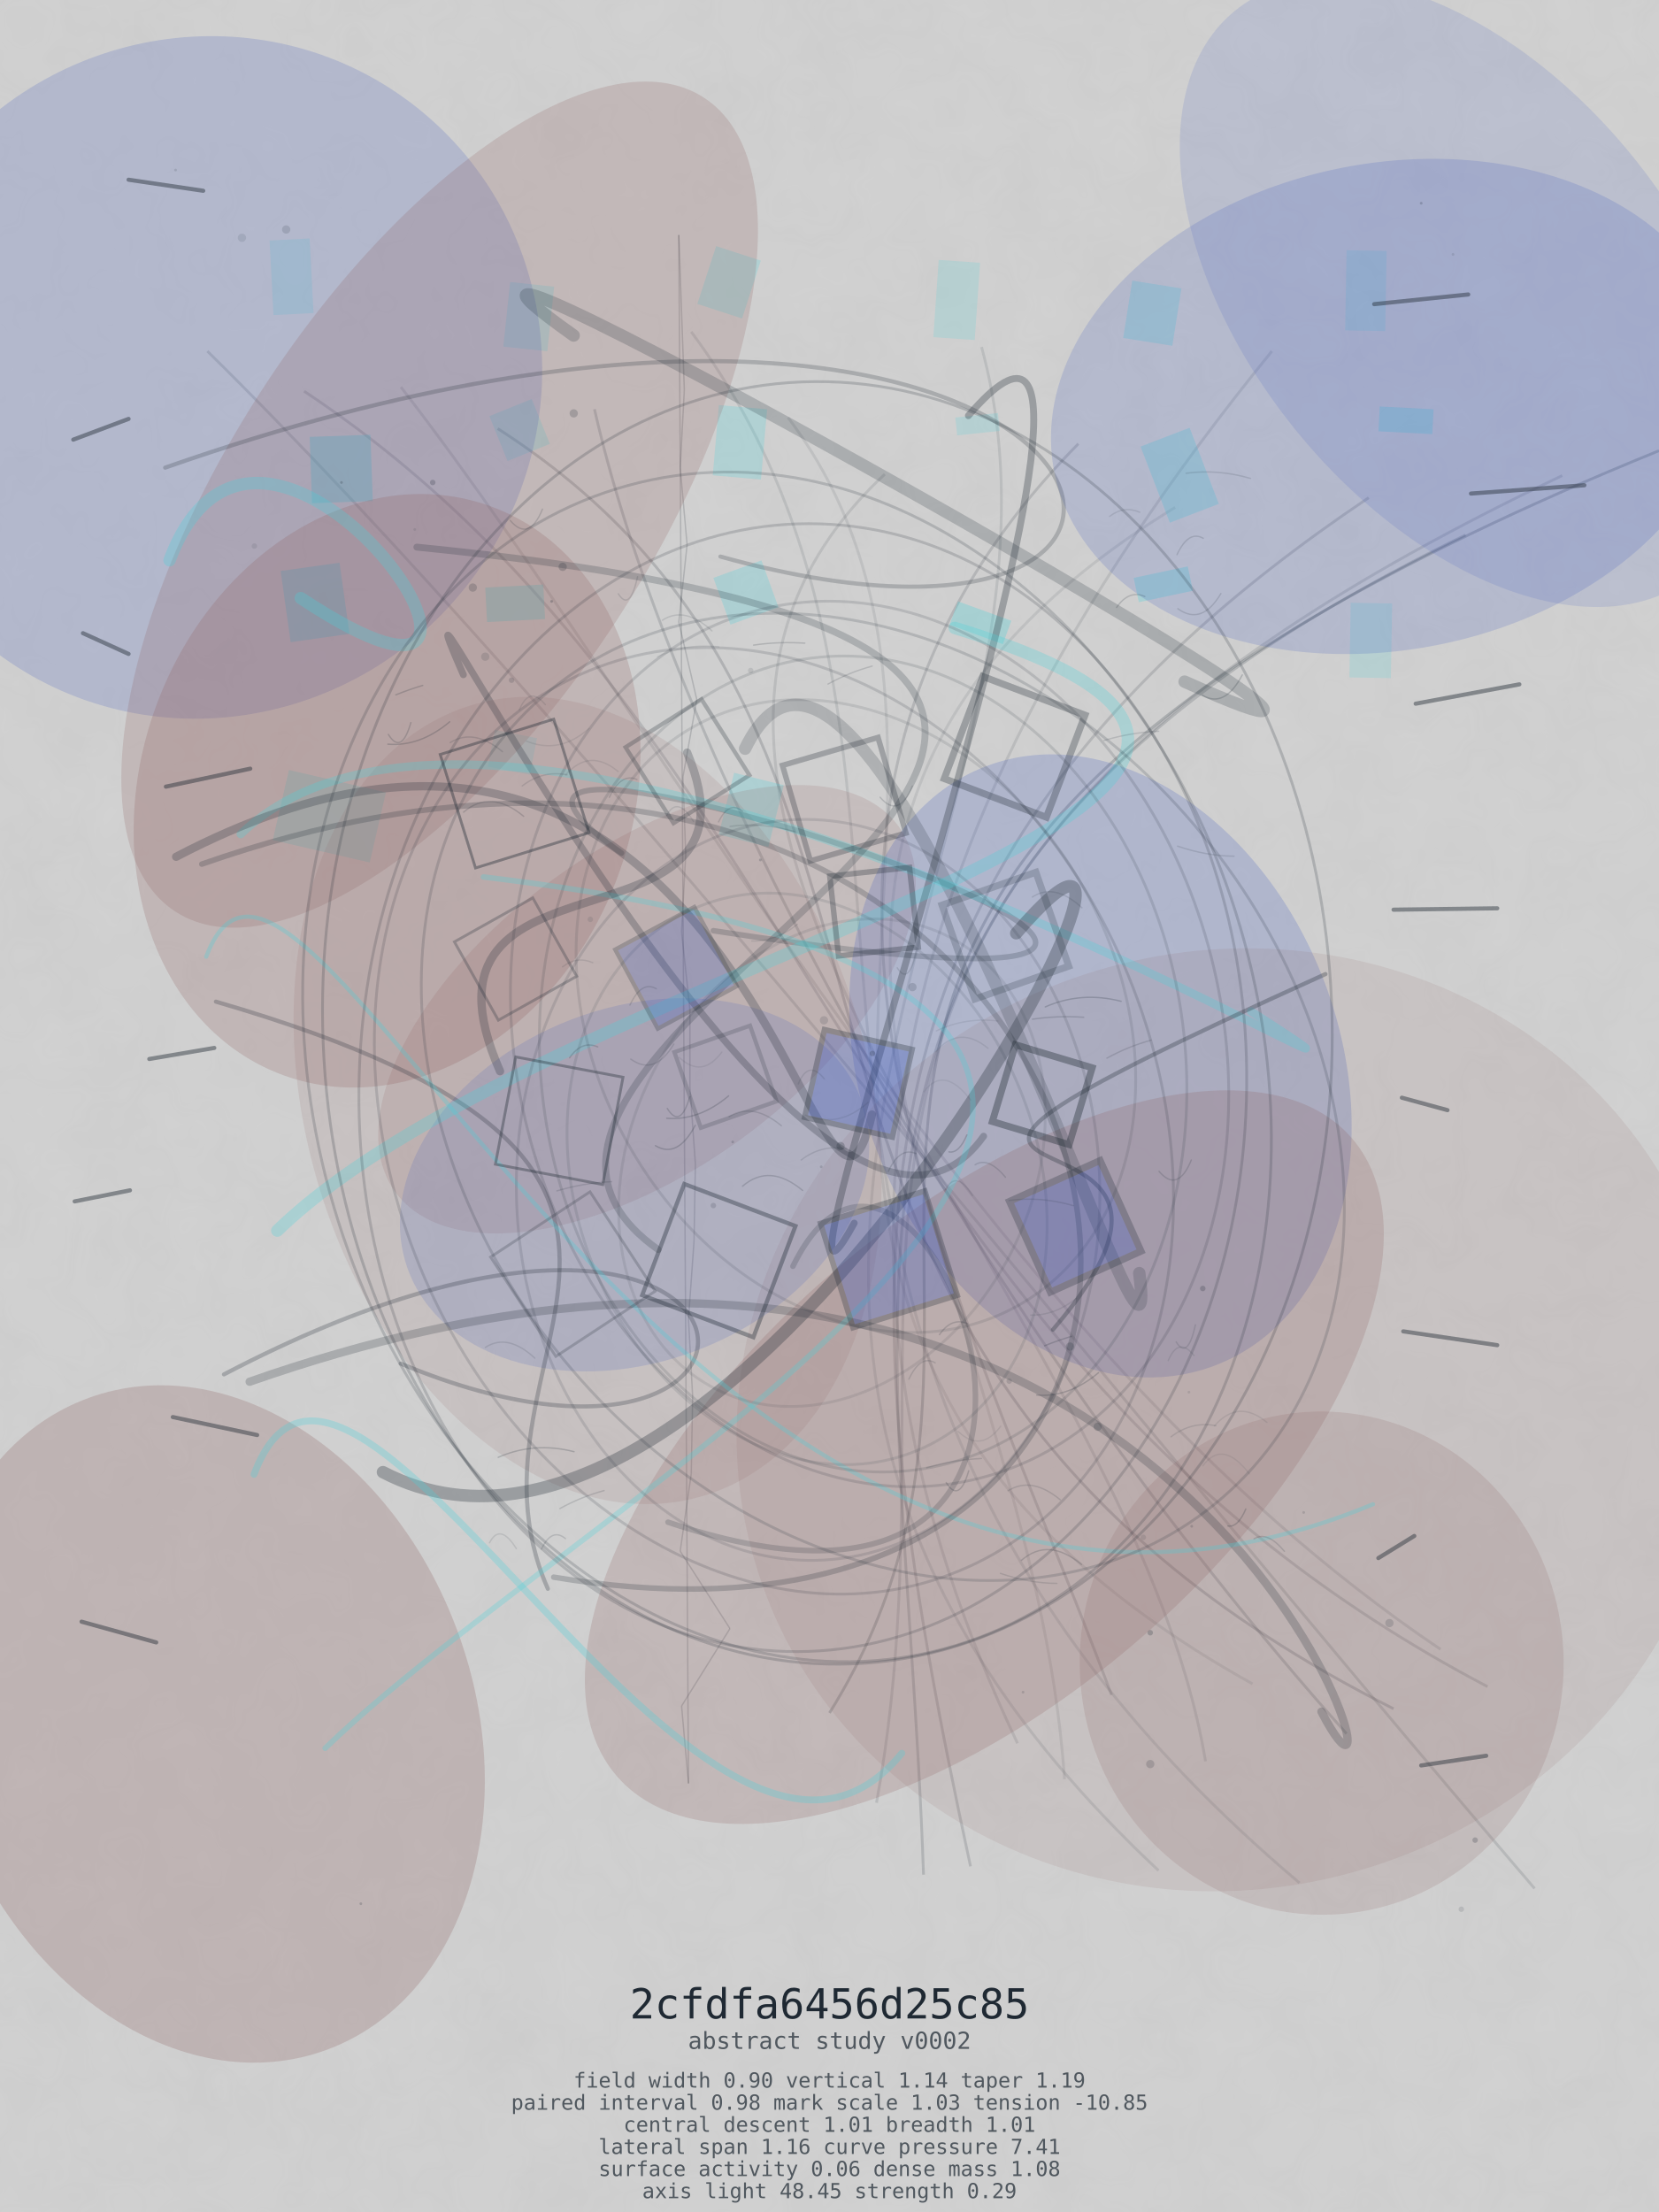
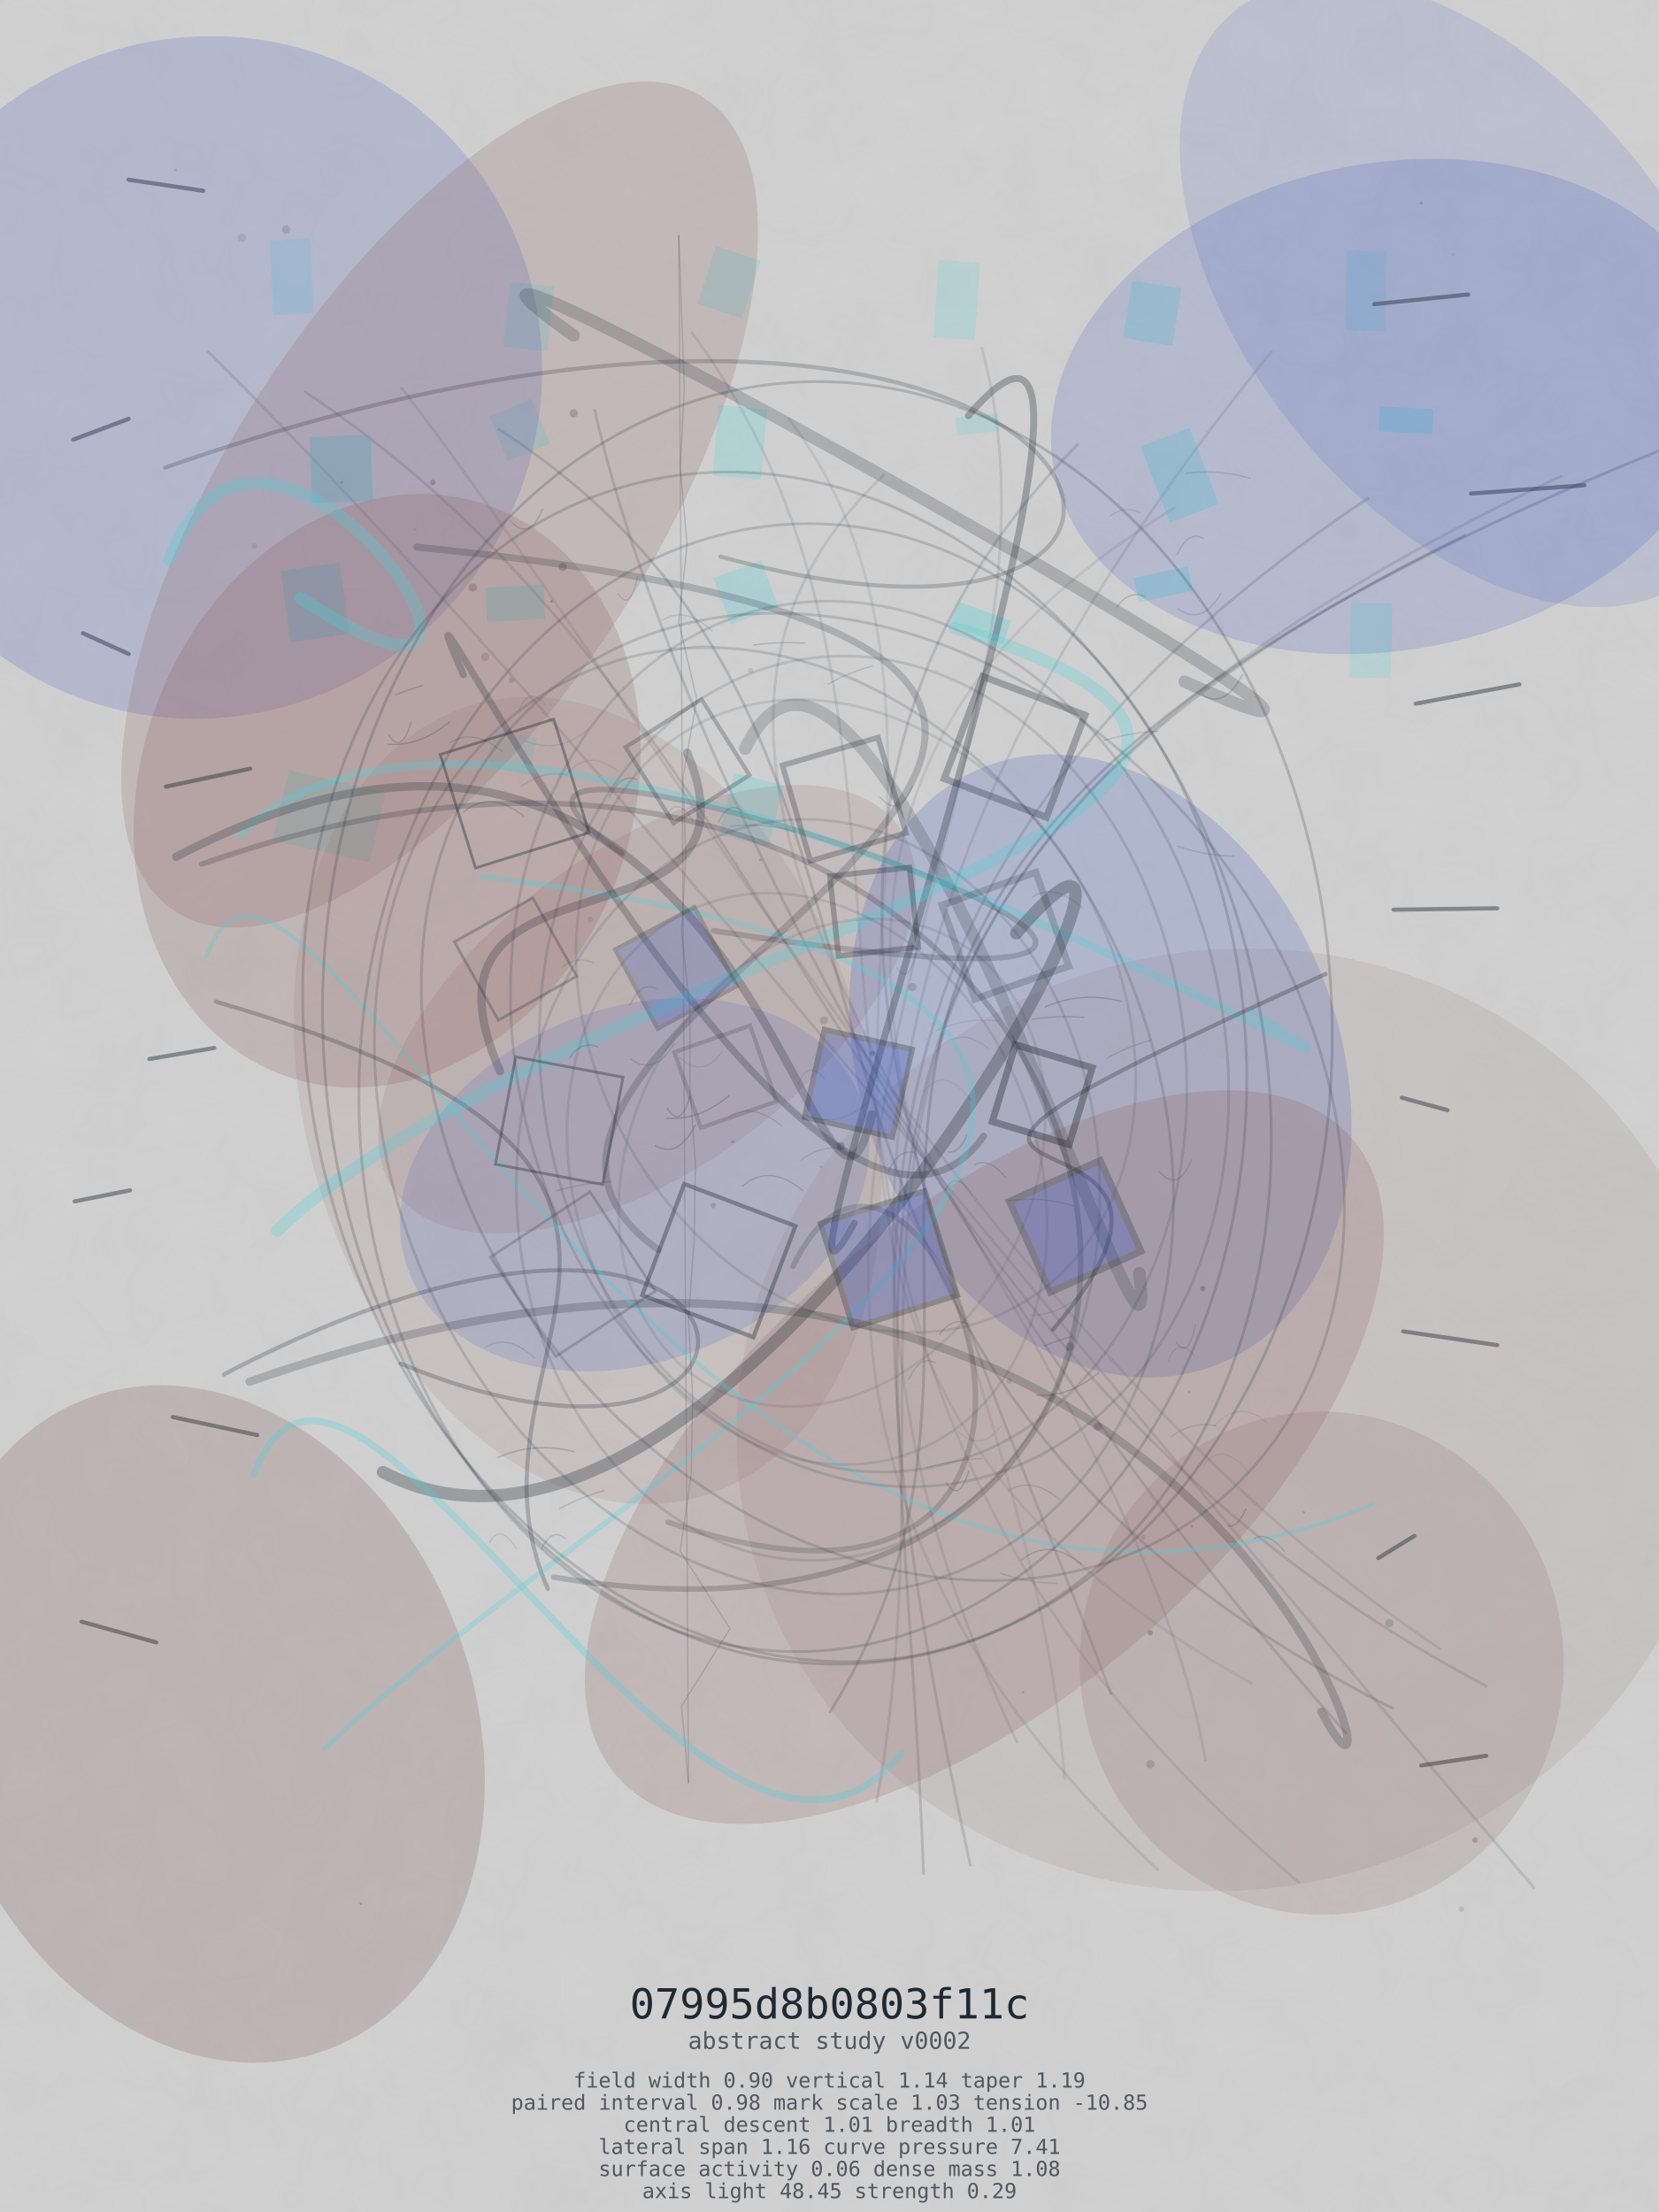
- <svg xmlns="http://www.w3.org/2000/svg" viewBox="0 0 1200 1600" role="img" aria-labelledby="title desc" data-refinement-depth="8" data-art-mode="structural-abstract" data-memory-signature="010406020801100507030a0b0f0e090d0c022c0309" data-permutation="4-6-2-8-1-16-5-7-3-10-11-15-14-9-13-12">
+ <svg xmlns="http://www.w3.org/2000/svg" viewBox="0 0 1200 1600" role="img" aria-labelledby="title desc" data-refinement-depth="8" data-art-mode="structural-abstract" data-convergence-hash="2cfdfa6456d25c85296f9de096b186740898601190536d14ea4283c7bbc85f3c" data-render-hash="07995d8b0803f11c6de436bc4b064ef512177a40ca3fd1e502f5482b8d7a6142" data-memory-signature="010406020801100507030a0b0f0e090d0c022c0309" data-permutation="4-6-2-8-1-16-5-7-3-10-11-15-14-9-13-12">
  <defs>
    <filter id="paperGrain" x="-10%" y="-10%" width="120%" height="120%">
      <feTurbulence type="fractalNoise" baseFrequency="0.018" numOctaves="3" seed="241" />
      <feColorMatrix type="saturate" values="0" />
      <feComponentTransfer>
        <feFuncA type="table" tableValues="0 0.10" />
      </feComponentTransfer>
    </filter>
  </defs>
  <rect width="1200" height="1600" fill="#d0d0d0" />
  <rect width="1200" height="1600" filter="url(#paperGrain)" opacity="0.55" />
  <path data-layer="hash-rib" d="M150 254 C420 520 780 980 1110 1366" fill="none" stroke="#1f2933" stroke-width="2" opacity="0.14" />
  <path data-layer="hash-rib" d="M220 283 C591 529 609 975 1076 1220" fill="none" stroke="#1f2933" stroke-width="2" opacity="0.15" />
  <path data-layer="hash-rib" d="M290 280 C490 538 710 970 1042 1193" fill="none" stroke="#1f2933" stroke-width="2" opacity="0.12" />
  <path data-layer="hash-rib" d="M360 310 C729 547 471 965 1008 1236" fill="none" stroke="#1f2933" stroke-width="2" opacity="0.18" />
  <path data-layer="hash-rib" d="M430 296 C489 556 711 960 974 1254" fill="none" stroke="#1f2933" stroke-width="2" opacity="0.17" />
  <path data-layer="hash-rib" d="M500 240 C741 565 459 955 940 1362" fill="none" stroke="#1f2933" stroke-width="2" opacity="0.11" />
  <path data-layer="hash-rib" d="M570 302 C775 574 425 950 906 1218" fill="none" stroke="#1f2933" stroke-width="2" opacity="0.10" />
  <path data-layer="hash-rib" d="M640 343 C383 583 817 945 872 1274" fill="none" stroke="#1f2933" stroke-width="2" opacity="0.12" />
  <path data-layer="hash-rib" d="M710 251 C803 592 397 940 838 1353" fill="none" stroke="#1f2933" stroke-width="2" opacity="0.11" />
  <path data-layer="hash-rib" d="M780 321 C504 601 696 935 804 1226" fill="none" stroke="#1f2933" stroke-width="2" opacity="0.16" />
  <path data-layer="hash-rib" d="M850 367 C454 610 746 930 770 1287" fill="none" stroke="#1f2933" stroke-width="2" opacity="0.10" />
  <path data-layer="hash-rib" d="M920 254 C623 619 577 925 736 1261" fill="none" stroke="#1f2933" stroke-width="2" opacity="0.12" />
  <path data-layer="hash-rib" d="M990 360 C591 628 609 920 702 1350" fill="none" stroke="#1f2933" stroke-width="2" opacity="0.16" />
  <path data-layer="hash-rib" d="M1060 387 C547 637 653 915 668 1356" fill="none" stroke="#1f2933" stroke-width="2" opacity="0.17" />
  <path data-layer="hash-rib" d="M1130 344 C494 646 706 910 634 1304" fill="none" stroke="#1f2933" stroke-width="2" opacity="0.13" />
  <path data-layer="hash-rib" d="M1200 326 C392 655 808 905 600 1239" fill="none" stroke="#1f2933" stroke-width="2" opacity="0.21" />
  <rect data-layer="memory-byte" x="195" y="174" width="29" height="54" fill="#46d1da" opacity="0.17" transform="rotate(-3 195 174)" />
  <rect data-layer="memory-byte" x="369" y="204" width="32" height="47" fill="#46d1da" opacity="0.20" transform="rotate(6 369 204)" />
  <rect data-layer="memory-byte" x="518" y="178" width="34" height="44" fill="#46d1da" opacity="0.22" transform="rotate(18 518 178)" />
  <rect data-layer="memory-byte" x="679" y="188" width="30" height="56" fill="#46d1da" opacity="0.18" transform="rotate(4 679 188)" />
  <rect data-layer="memory-byte" x="819" y="203" width="36" height="42" fill="#46d1da" opacity="0.24" transform="rotate(9 819 203)" />
  <rect data-layer="memory-byte" x="974" y="181" width="29" height="58" fill="#46d1da" opacity="0.17" transform="rotate(1 974 181)" />
  <rect data-layer="memory-byte" x="224" y="316" width="44" height="48" fill="#46d1da" opacity="0.32" transform="rotate(-2 224 316)" />
  <rect data-layer="memory-byte" x="354" y="301" width="33" height="35" fill="#46d1da" opacity="0.21" transform="rotate(-22 354 301)" />
  <rect data-layer="memory-byte" x="520" y="293" width="35" height="51" fill="#46d1da" opacity="0.23" transform="rotate(5 520 293)" />
  <rect data-layer="memory-byte" x="691" y="302" width="31" height="13" fill="#46d1da" opacity="0.19" transform="rotate(-6 691 302)" />
  <rect data-layer="memory-byte" x="825" y="323" width="38" height="59" fill="#46d1da" opacity="0.26" transform="rotate(-21 825 323)" />
  <rect data-layer="memory-byte" x="998" y="294" width="39" height="18" fill="#46d1da" opacity="0.27" transform="rotate(3 998 294)" />
  <rect data-layer="memory-byte" x="203" y="413" width="43" height="52" fill="#46d1da" opacity="0.31" transform="rotate(-8 203 413)" />
  <rect data-layer="memory-byte" x="351" y="425" width="42" height="25" fill="#46d1da" opacity="0.30" transform="rotate(-3 351 425)" />
  <rect data-layer="memory-byte" x="516" y="418" width="37" height="36" fill="#46d1da" opacity="0.25" transform="rotate(-20 516 418)" />
  <rect data-layer="memory-byte" x="693" y="435" width="41" height="18" fill="#46d1da" opacity="0.29" transform="rotate(20 693 435)" />
  <rect data-layer="memory-byte" x="820" y="418" width="40" height="18" fill="#46d1da" opacity="0.28" transform="rotate(-12 820 418)" />
  <rect data-layer="memory-byte" x="977" y="436" width="30" height="54" fill="#46d1da" opacity="0.18" transform="rotate(1 977 436)" />
  <rect data-layer="memory-byte" x="209" y="557" width="72" height="52" fill="#46d1da" opacity="0.24" transform="rotate(13 209 557)" />
  <rect data-layer="memory-byte" x="358" y="528" width="31" height="27" fill="#46d1da" opacity="0.19" transform="rotate(11 358 528)" />
  <rect data-layer="memory-byte" x="531" y="559" width="37" height="46" fill="#46d1da" opacity="0.25" transform="rotate(14 531 559)" />
  <path data-layer="memory-spine" d="M491 170 L493 226" fill="none" stroke="#1f2933" stroke-width="1" opacity="0.18" />
  <path data-layer="memory-spine" d="M493 226 L495 282" fill="none" stroke="#1f2933" stroke-width="1" opacity="0.18" />
  <path data-layer="memory-spine" d="M495 282 L492 338" fill="none" stroke="#1f2933" stroke-width="1" opacity="0.18" />
  <path data-layer="memory-spine" d="M492 338 L497 394" fill="none" stroke="#1f2933" stroke-width="1" opacity="0.18" />
  <path data-layer="memory-spine" d="M497 394 L491 450" fill="none" stroke="#1f2933" stroke-width="1" opacity="0.18" />
  <path data-layer="memory-spine" d="M491 450 L504 506" fill="none" stroke="#1f2933" stroke-width="1" opacity="0.18" />
  <path data-layer="memory-spine" d="M504 506 L494 562" fill="none" stroke="#1f2933" stroke-width="1" opacity="0.18" />
  <path data-layer="memory-spine" d="M494 562 L496 618" fill="none" stroke="#1f2933" stroke-width="1" opacity="0.18" />
  <path data-layer="memory-spine" d="M496 618 L493 674" fill="none" stroke="#1f2933" stroke-width="1" opacity="0.18" />
  <path data-layer="memory-spine" d="M493 674 L499 730" fill="none" stroke="#1f2933" stroke-width="1" opacity="0.18" />
  <path data-layer="memory-spine" d="M499 730 L499 786" fill="none" stroke="#1f2933" stroke-width="1" opacity="0.18" />
  <path data-layer="memory-spine" d="M499 786 L503 842" fill="none" stroke="#1f2933" stroke-width="1" opacity="0.18" />
  <path data-layer="memory-spine" d="M503 842 L502 898" fill="none" stroke="#1f2933" stroke-width="1" opacity="0.18" />
  <path data-layer="memory-spine" d="M502 898 L498 954" fill="none" stroke="#1f2933" stroke-width="1" opacity="0.18" />
  <path data-layer="memory-spine" d="M498 954 L501 1010" fill="none" stroke="#1f2933" stroke-width="1" opacity="0.18" />
  <path data-layer="memory-spine" d="M501 1010 L500 1066" fill="none" stroke="#1f2933" stroke-width="1" opacity="0.18" />
  <path data-layer="memory-spine" d="M500 1066 L492 1122" fill="none" stroke="#1f2933" stroke-width="1" opacity="0.18" />
  <path data-layer="memory-spine" d="M492 1122 L528 1178" fill="none" stroke="#1f2933" stroke-width="1" opacity="0.18" />
  <path data-layer="memory-spine" d="M528 1178 L493 1234" fill="none" stroke="#1f2933" stroke-width="1" opacity="0.18" />
  <path data-layer="memory-spine" d="M493 1234 L498 1290" fill="none" stroke="#1f2933" stroke-width="1" opacity="0.18" />
  <path data-layer="memory-spine" d="M498 1290 L491 170" fill="none" stroke="#1f2933" stroke-width="1" opacity="0.18" />
  <ellipse data-layer="color-field" cx="147" cy="273" rx="243" ry="249" fill="#304ebe" opacity="0.18" transform="rotate(37 147 273)" />
  <ellipse data-layer="color-field" cx="280" cy="572" rx="178" ry="219" fill="#8b5c5c" opacity="0.22" transform="rotate(20 280 572)" />
  <ellipse data-layer="color-field" cx="468" cy="730" rx="225" ry="116" fill="#8b5c5c" opacity="0.16" transform="rotate(-36 468 730)" />
  <ellipse data-layer="color-field" cx="796" cy="771" rx="173" ry="232" fill="#304ebe" opacity="0.20" transform="rotate(-21 796 771)" />
  <ellipse data-layer="color-field" cx="890" cy="1027" rx="359" ry="339" fill="#8b5c5c" opacity="0.12" transform="rotate(-18 890 1027)" />
  <ellipse data-layer="color-field" cx="150" cy="1247" rx="193" ry="251" fill="#8b5c5c" opacity="0.24" transform="rotate(-20 150 1247)" />
  <ellipse data-layer="color-field" cx="1059" cy="212" rx="157" ry="263" fill="#304ebe" opacity="0.13" transform="rotate(-39 1059 212)" />
  <ellipse data-layer="color-field" cx="318" cy="365" rx="153" ry="351" fill="#8b5c5c" opacity="0.20" transform="rotate(33 318 365)" />
  <ellipse data-layer="color-field" cx="425" cy="796" rx="204" ry="298" fill="#8b5c5c" opacity="0.13" transform="rotate(-16 425 796)" />
  <ellipse data-layer="color-field" cx="459" cy="857" rx="175" ry="128" fill="#304ebe" opacity="0.15" transform="rotate(-21 459 857)" />
  <ellipse data-layer="color-field" cx="712" cy="1054" rx="352" ry="173" fill="#8b5c5c" opacity="0.21" transform="rotate(-41 712 1054)" />
  <ellipse data-layer="color-field" cx="956" cy="1203" rx="175" ry="182" fill="#8b5c5c" opacity="0.17" transform="rotate(-2 956 1203)" />
  <ellipse data-layer="color-field" cx="1005" cy="294" rx="247" ry="176" fill="#304ebe" opacity="0.17" transform="rotate(-11 1005 294)" />
  <g transform="rotate(-5.28 600 800)">
    <path data-layer="gesture" d="M161 363 C248 183 452 559 253 399" fill="none" stroke="#46d1da" stroke-width="9" stroke-linecap="round" opacity="0.28" />
    <path data-layer="gesture" d="M164 296 C884 116 979 557 558 397" fill="none" stroke="#1f2933" stroke-width="3" stroke-linecap="round" opacity="0.22" />
    <path data-layer="gesture" d="M467 604 C257 424 1167 826 528 666" fill="none" stroke="#1f2933" stroke-width="4" stroke-linecap="round" opacity="0.21" />
    <path data-layer="gesture" d="M365 465 C305 285 571 992 709 832" fill="none" stroke="#1f2933" stroke-width="5" stroke-linecap="round" opacity="0.25" />
    <path data-layer="gesture" d="M194 565 C418 385 1114 920 910 760" fill="none" stroke="#46d1da" stroke-width="6" stroke-linecap="round" opacity="0.27" />
    <path data-layer="gesture" d="M746 688 C932 508 502 1194 254 1034" fill="none" stroke="#1f2933" stroke-width="9" stroke-linecap="round" opacity="0.30" />
    <path data-layer="gesture" d="M146 953 C584 773 577 1117 274 957" fill="none" stroke="#1f2933" stroke-width="3" stroke-linecap="round" opacity="0.25" />
    <path data-layer="gesture" d="M563 913 C672 733 818 1249 456 1089" fill="none" stroke="#1f2933" stroke-width="4" stroke-linecap="round" opacity="0.19" />
    <path data-layer="gesture" d="M161 1027 C248 847 452 1431 609 1271" fill="none" stroke="#46d1da" stroke-width="5" stroke-linecap="round" opacity="0.28" />
    <path data-layer="gesture" d="M164 960 C884 780 979 1429 914 1269" fill="none" stroke="#1f2933" stroke-width="6" stroke-linecap="round" opacity="0.22" />
    <path data-layer="gesture" d="M467 228 C257 48 1167 678 884 518" fill="none" stroke="#1f2933" stroke-width="9" stroke-linecap="round" opacity="0.21" />
    <path data-layer="gesture" d="M365 1129 C305 949 571 844 165 684" fill="none" stroke="#1f2933" stroke-width="3" stroke-linecap="round" opacity="0.25" />
    <path data-layer="gesture" d="M194 1229 C418 1049 1114 772 366 612" fill="none" stroke="#46d1da" stroke-width="4" stroke-linecap="round" opacity="0.27" />
    <path data-layer="gesture" d="M746 312 C932 132 502 1046 610 886" fill="none" stroke="#1f2933" stroke-width="5" stroke-linecap="round" opacity="0.30" />
    <path data-layer="gesture" d="M146 577 C584 397 577 969 630 809" fill="none" stroke="#1f2933" stroke-width="6" stroke-linecap="round" opacity="0.25" />
    <path data-layer="gesture" d="M563 537 C672 357 818 1101 812 941" fill="none" stroke="#1f2933" stroke-width="9" stroke-linecap="round" opacity="0.19" />
    <path data-layer="gesture" d="M161 651 C248 471 452 1283 965 1123" fill="none" stroke="#46d1da" stroke-width="3" stroke-linecap="round" opacity="0.28" />
    <path data-layer="gesture" d="M164 584 C884 404 979 1281 370 1121" fill="none" stroke="#1f2933" stroke-width="4" stroke-linecap="round" opacity="0.22" />
    <path data-layer="gesture" d="M467 892 C257 712 1167 530 340 370" fill="none" stroke="#1f2933" stroke-width="5" stroke-linecap="round" opacity="0.21" />
    <path data-layer="gesture" d="M365 753 C305 573 571 696 521 536" fill="none" stroke="#1f2933" stroke-width="6" stroke-linecap="round" opacity="0.25" />
    <path data-layer="gesture" d="M194 853 C418 673 1114 624 722 464" fill="none" stroke="#46d1da" stroke-width="9" stroke-linecap="round" opacity="0.27" />
    <path data-layer="gesture" d="M746 976 C932 796 502 898 966 738" fill="none" stroke="#1f2933" stroke-width="3" stroke-linecap="round" opacity="0.30" />
    <ellipse data-layer="fold-aura" cx="598" cy="841" rx="145" ry="184" fill="none" stroke="#1f2933" stroke-width="2" opacity="0.10" transform="rotate(33 598 841)" />
    <ellipse data-layer="fold-aura" cx="579" cy="851" rx="167" ry="212" fill="none" stroke="#1f2933" stroke-width="2" opacity="0.11" transform="rotate(-16 579 851)" />
    <ellipse data-layer="fold-aura" cx="625" cy="737" rx="189" ry="240" fill="none" stroke="#1f2933" stroke-width="2" opacity="0.12" transform="rotate(-24 625 737)" />
    <ellipse data-layer="fold-aura" cx="579" cy="859" rx="211" ry="268" fill="none" stroke="#1f2933" stroke-width="2" opacity="0.13" transform="rotate(4 579 859)" />
    <ellipse data-layer="fold-aura" cx="627" cy="772" rx="233" ry="296" fill="none" stroke="#1f2933" stroke-width="2" opacity="0.14" transform="rotate(-2 627 772)" />
    <ellipse data-layer="fold-aura" cx="633" cy="758" rx="255" ry="324" fill="none" stroke="#1f2933" stroke-width="2" opacity="0.15" transform="rotate(-9 633 758)" />
    <ellipse data-layer="fold-aura" cx="559" cy="807" rx="277" ry="352" fill="none" stroke="#1f2933" stroke-width="2" opacity="0.16" transform="rotate(-17 559 807)" />
    <ellipse data-layer="fold-aura" cx="639" cy="797" rx="299" ry="380" fill="none" stroke="#1f2933" stroke-width="2" opacity="0.17" transform="rotate(-34 639 797)" />
    <ellipse data-layer="fold-aura" cx="582" cy="785" rx="321" ry="408" fill="none" stroke="#1f2933" stroke-width="2" opacity="0.18" transform="rotate(7 582 785)" />
    <ellipse data-layer="fold-aura" cx="572" cy="769" rx="343" ry="436" fill="none" stroke="#1f2933" stroke-width="2" opacity="0.19" transform="rotate(-10 572 769)" />
    <ellipse data-layer="fold-aura" cx="604" cy="740" rx="365" ry="464" fill="none" stroke="#1f2933" stroke-width="2" opacity="0.20" transform="rotate(3 604 740)" />
    <rect data-layer="fold-glyph" x="351" y="511" width="86" height="86" fill="none" stroke="#1f2933" stroke-width="2" opacity="0.39" transform="rotate(-12 394 554)" />
    <rect data-layer="fold-glyph" x="488" y="510" width="65" height="65" fill="none" stroke="#1f2933" stroke-width="3" opacity="0.26" transform="rotate(-27 520 542)" />
    <rect data-layer="fold-glyph" x="595" y="544" width="72" height="72" fill="none" stroke="#1f2933" stroke-width="4" opacity="0.28" transform="rotate(-11 631 580)" />
    <rect data-layer="fold-glyph" x="718" y="514" width="79" height="79" fill="none" stroke="#1f2933" stroke-width="5" opacity="0.30" transform="rotate(26 757 553)" />
    <rect data-layer="fold-glyph" x="351" y="641" width="65" height="65" fill="none" stroke="#1f2933" stroke-width="2" opacity="0.27" transform="rotate(-24 383 673)" />
    <rect data-layer="fold-glyph" x="466" y="658" width="65" height="65" fill="#304ebe" stroke="#1f2933" stroke-width="3" opacity="0.24" transform="rotate(-23 498 690)" />
    <rect data-layer="fold-glyph" x="616" y="634" width="58" height="58" fill="none" stroke="#1f2933" stroke-width="4" opacity="0.30" transform="rotate(-1 645 663)" />
    <rect data-layer="fold-glyph" x="702" y="653" width="72" height="72" fill="none" stroke="#1f2933" stroke-width="5" opacity="0.21" transform="rotate(-14 738 689)" />
    <rect data-layer="fold-glyph" x="365" y="753" width="79" height="79" fill="none" stroke="#1f2933" stroke-width="2" opacity="0.36" transform="rotate(16 404 792)" />
    <rect data-layer="fold-glyph" x="498" y="743" width="58" height="58" fill="none" stroke="#1f2933" stroke-width="3" opacity="0.19" transform="rotate(-14 527 772)" />
    <rect data-layer="fold-glyph" x="590" y="753" width="65" height="65" fill="#304ebe" stroke="#1f2933" stroke-width="4" opacity="0.30" transform="rotate(18 622 785)" />
    <rect data-layer="fold-glyph" x="725" y="777" width="58" height="58" fill="none" stroke="#1f2933" stroke-width="5" opacity="0.38" transform="rotate(22 754 806)" />
    <rect data-layer="fold-glyph" x="361" y="861" width="86" height="86" fill="none" stroke="#1f2933" stroke-width="2" opacity="0.22" transform="rotate(-28 404 904)" />
    <rect data-layer="fold-glyph" x="467" y="861" width="86" height="86" fill="none" stroke="#1f2933" stroke-width="3" opacity="0.37" transform="rotate(26 510 904)" />
    <rect data-layer="fold-glyph" x="593" y="875" width="79" height="79" fill="#304ebe" stroke="#1f2933" stroke-width="4" opacity="0.29" transform="rotate(-12 632 914)" />
    <rect data-layer="fold-glyph" x="733" y="867" width="72" height="72" fill="#304ebe" stroke="#1f2933" stroke-width="5" opacity="0.27" transform="rotate(-19 769 903)" />
    <path data-layer="fine-drawing" d="M307 503 q8 16 17 -7" fill="none" stroke="#1f2933" stroke-width="1" stroke-linecap="round" opacity="0.19" />
    <path data-layer="fine-drawing" d="M482 417 q7 14 15 -11" fill="none" stroke="#1f2933" stroke-width="1" stroke-linecap="round" opacity="0.14" />
    <path data-layer="fine-drawing" d="M627 496 q16 -7 33 -10" fill="none" stroke="#1f2933" stroke-width="1" stroke-linecap="round" opacity="0.16" />
    <path data-layer="fine-drawing" d="M657 581 q12 17 24 -6" fill="none" stroke="#1f2933" stroke-width="1" stroke-linecap="round" opacity="0.17" />
    <path data-layer="fine-drawing" d="M547 592 q23 -1 46 8" fill="none" stroke="#1f2933" stroke-width="1" stroke-linecap="round" opacity="0.14" />
    <path data-layer="fine-drawing" d="M760 663 q17 -9 35 11" fill="none" stroke="#1f2933" stroke-width="1" stroke-linecap="round" opacity="0.13" />
    <path data-layer="fine-drawing" d="M680 768 q19 -18 38 1" fill="none" stroke="#1f2933" stroke-width="1" stroke-linecap="round" opacity="0.10" />
    <path data-layer="fine-drawing" d="M664 972 q10 -12 21 -6" fill="none" stroke="#1f2933" stroke-width="1" stroke-linecap="round" opacity="0.18" />
    <path data-layer="fine-drawing" d="M646 1067 q20 -4 40 -3" fill="none" stroke="#1f2933" stroke-width="1" stroke-linecap="round" opacity="0.15" />
    <path data-layer="fine-drawing" d="M730 1022 q23 4 46 -12" fill="none" stroke="#1f2933" stroke-width="1" stroke-linecap="round" opacity="0.21" />
    <path data-layer="fine-drawing" d="M827 1006 q9 -17 19 -2" fill="none" stroke="#1f2933" stroke-width="1" stroke-linecap="round" opacity="0.11" />
    <path data-layer="fine-drawing" d="M326 1092 q9 -14 19 6" fill="none" stroke="#1f2933" stroke-width="1" stroke-linecap="round" opacity="0.12" />
    <path data-layer="fine-drawing" d="M824 1061 q16 -10 33 -5" fill="none" stroke="#1f2933" stroke-width="1" stroke-linecap="round" opacity="0.13" />
    <path data-layer="fine-drawing" d="M887 426 q10 -17 20 -10" fill="none" stroke="#1f2933" stroke-width="1" stroke-linecap="round" opacity="0.15" />
    <path data-layer="fine-drawing" d="M356 564 q21 -15 43 7" fill="none" stroke="#1f2933" stroke-width="1" stroke-linecap="round" opacity="0.18" />
    <path data-layer="fine-drawing" d="M351 513 q18 -9 37 10" fill="none" stroke="#1f2933" stroke-width="1" stroke-linecap="round" opacity="0.15" />
    <path data-layer="fine-drawing" d="M406 517 q23 12 46 -5" fill="none" stroke="#1f2933" stroke-width="1" stroke-linecap="round" opacity="0.10" />
    <path data-layer="fine-drawing" d="M495 755 q15 17 31 -1" fill="none" stroke="#1f2933" stroke-width="1" stroke-linecap="round" opacity="0.09" />
    <path data-layer="fine-drawing" d="M683 841 q7 2 14 -11" fill="none" stroke="#1f2933" stroke-width="1" stroke-linecap="round" opacity="0.21" />
    <path data-layer="fine-drawing" d="M762 743 q27 -9 55 1" fill="none" stroke="#1f2933" stroke-width="1" stroke-linecap="round" opacity="0.21" />
    <path data-layer="fine-drawing" d="M701 852 q10 -5 21 11" fill="none" stroke="#1f2933" stroke-width="1" stroke-linecap="round" opacity="0.16" />
    <path data-layer="fine-drawing" d="M669 796 q16 -18 33 9" fill="none" stroke="#1f2933" stroke-width="1" stroke-linecap="round" opacity="0.08" />
    <path data-layer="fine-drawing" d="M739 987 q10 -3 20 -5" fill="none" stroke="#1f2933" stroke-width="1" stroke-linecap="round" opacity="0.20" />
    <path data-layer="fine-drawing" d="M692 1148 q20 9 40 11" fill="none" stroke="#1f2933" stroke-width="1" stroke-linecap="round" opacity="0.14" />
    <path data-layer="fine-drawing" d="M841 394 q11 -7 22 -1" fill="none" stroke="#1f2933" stroke-width="1" stroke-linecap="round" opacity="0.12" />
    <path data-layer="fine-drawing" d="M363 1100 q9 -15 18 -6" fill="none" stroke="#1f2933" stroke-width="1" stroke-linecap="round" opacity="0.16" />
    <path data-layer="fine-drawing" d="M896 529 q15 11 30 -12" fill="none" stroke="#1f2933" stroke-width="1" stroke-linecap="round" opacity="0.21" />
    <path data-layer="fine-drawing" d="M884 465 q16 14 32 -8" fill="none" stroke="#1f2933" stroke-width="1" stroke-linecap="round" opacity="0.15" />
    <path data-layer="fine-drawing" d="M506 465 q22 -8 45 -3" fill="none" stroke="#1f2933" stroke-width="1" stroke-linecap="round" opacity="0.09" />
    <path data-layer="fine-drawing" d="M576 463 q18 -1 37 2" fill="none" stroke="#1f2933" stroke-width="1" stroke-linecap="round" opacity="0.18" />
    <path data-layer="fine-drawing" d="M462 563 q10 -17 21 -11" fill="none" stroke="#1f2933" stroke-width="1" stroke-linecap="round" opacity="0.17" />
    <path data-layer="fine-drawing" d="M555 676 q17 2 34 -9" fill="none" stroke="#1f2933" stroke-width="1" stroke-linecap="round" opacity="0.11" />
    <path data-layer="fine-drawing" d="M483 791 q8 16 17 -7" fill="none" stroke="#1f2933" stroke-width="1" stroke-linecap="round" opacity="0.19" />
    <path data-layer="fine-drawing" d="M658 705 q7 14 15 -11" fill="none" stroke="#1f2933" stroke-width="1" stroke-linecap="round" opacity="0.14" />
    <path data-layer="fine-drawing" d="M803 784 q16 -7 33 -10" fill="none" stroke="#1f2933" stroke-width="1" stroke-linecap="round" opacity="0.16" />
    <path data-layer="fine-drawing" d="M833 869 q12 17 24 -6" fill="none" stroke="#1f2933" stroke-width="1" stroke-linecap="round" opacity="0.17" />
    <path data-layer="fine-drawing" d="M723 880 q23 -1 46 8" fill="none" stroke="#1f2933" stroke-width="1" stroke-linecap="round" opacity="0.14" />
    <path data-layer="fine-drawing" d="M336 951 q17 -9 35 11" fill="none" stroke="#1f2933" stroke-width="1" stroke-linecap="round" opacity="0.13" />
    <path data-layer="fine-drawing" d="M856 1056 q19 -18 38 1" fill="none" stroke="#1f2933" stroke-width="1" stroke-linecap="round" opacity="0.10" />
    <path data-layer="fine-drawing" d="M840 460 q10 -12 21 -6" fill="none" stroke="#1f2933" stroke-width="1" stroke-linecap="round" opacity="0.18" />
    <path data-layer="fine-drawing" d="M822 555 q20 -4 40 -3" fill="none" stroke="#1f2933" stroke-width="1" stroke-linecap="round" opacity="0.15" />
    <path data-layer="fine-drawing" d="M306 510 q23 4 46 -12" fill="none" stroke="#1f2933" stroke-width="1" stroke-linecap="round" opacity="0.21" />
    <path data-layer="fine-drawing" d="M403 494 q9 -17 19 -2" fill="none" stroke="#1f2933" stroke-width="1" stroke-linecap="round" opacity="0.11" />
    <path data-layer="fine-drawing" d="M502 580 q9 -14 19 6" fill="none" stroke="#1f2933" stroke-width="1" stroke-linecap="round" opacity="0.12" />
    <path data-layer="fine-drawing" d="M400 549 q16 -10 33 -5" fill="none" stroke="#1f2933" stroke-width="1" stroke-linecap="round" opacity="0.13" />
    <path data-layer="fine-drawing" d="M463 714 q10 -17 20 -10" fill="none" stroke="#1f2933" stroke-width="1" stroke-linecap="round" opacity="0.15" />
    <path data-layer="fine-drawing" d="M532 852 q21 -15 43 7" fill="none" stroke="#1f2933" stroke-width="1" stroke-linecap="round" opacity="0.18" />
    <path data-layer="fine-drawing" d="M527 801 q18 -9 37 10" fill="none" stroke="#1f2933" stroke-width="1" stroke-linecap="round" opacity="0.15" />
    <path data-layer="fine-drawing" d="M582 805 q23 12 46 -5" fill="none" stroke="#1f2933" stroke-width="1" stroke-linecap="round" opacity="0.10" />
    <path data-layer="fine-drawing" d="M671 1043 q15 17 31 -1" fill="none" stroke="#1f2933" stroke-width="1" stroke-linecap="round" opacity="0.09" />
    <path data-layer="fine-drawing" d="M859 1129 q7 2 14 -11" fill="none" stroke="#1f2933" stroke-width="1" stroke-linecap="round" opacity="0.21" />
    <path data-layer="fine-drawing" d="M338 1031 q27 -9 55 1" fill="none" stroke="#1f2933" stroke-width="1" stroke-linecap="round" opacity="0.21" />
    <path data-layer="fine-drawing" d="M877 1140 q10 -5 21 11" fill="none" stroke="#1f2933" stroke-width="1" stroke-linecap="round" opacity="0.16" />
    <path data-layer="fine-drawing" d="M845 1084 q16 -18 33 9" fill="none" stroke="#1f2933" stroke-width="1" stroke-linecap="round" opacity="0.08" />
    <path data-layer="fine-drawing" d="M315 475 q10 -3 20 -5" fill="none" stroke="#1f2933" stroke-width="1" stroke-linecap="round" opacity="0.20" />
    <path data-layer="fine-drawing" d="M868 636 q20 9 40 11" fill="none" stroke="#1f2933" stroke-width="1" stroke-linecap="round" opacity="0.14" />
    <path data-layer="fine-drawing" d="M417 682 q11 -7 22 -1" fill="none" stroke="#1f2933" stroke-width="1" stroke-linecap="round" opacity="0.12" />
    <path data-layer="fine-drawing" d="M539 588 q9 -15 18 -6" fill="none" stroke="#1f2933" stroke-width="1" stroke-linecap="round" opacity="0.16" />
    <path data-layer="fine-drawing" d="M472 817 q15 11 30 -12" fill="none" stroke="#1f2933" stroke-width="1" stroke-linecap="round" opacity="0.21" />
    <path data-layer="fine-drawing" d="M460 753 q16 14 32 -8" fill="none" stroke="#1f2933" stroke-width="1" stroke-linecap="round" opacity="0.15" />
    <path data-layer="fine-drawing" d="M682 753 q22 -8 45 -3" fill="none" stroke="#1f2933" stroke-width="1" stroke-linecap="round" opacity="0.09" />
    <path data-layer="fine-drawing" d="M752 751 q18 -1 37 2" fill="none" stroke="#1f2933" stroke-width="1" stroke-linecap="round" opacity="0.18" />
    <path data-layer="fine-drawing" d="M638 851 q10 -17 21 -11" fill="none" stroke="#1f2933" stroke-width="1" stroke-linecap="round" opacity="0.17" />
    <path data-layer="fine-drawing" d="M731 964 q17 2 34 -9" fill="none" stroke="#1f2933" stroke-width="1" stroke-linecap="round" opacity="0.11" />
    <path data-layer="fine-drawing" d="M659 1079 q8 16 17 -7" fill="none" stroke="#1f2933" stroke-width="1" stroke-linecap="round" opacity="0.19" />
    <path data-layer="fine-drawing" d="M834 993 q7 14 15 -11" fill="none" stroke="#1f2933" stroke-width="1" stroke-linecap="round" opacity="0.14" />
    <path data-layer="fine-drawing" d="M379 1072 q16 -7 33 -10" fill="none" stroke="#1f2933" stroke-width="1" stroke-linecap="round" opacity="0.16" />
    <path data-layer="fine-drawing" d="M409 357 q12 17 24 -6" fill="none" stroke="#1f2933" stroke-width="1" stroke-linecap="round" opacity="0.17" />
    <path data-layer="fine-drawing" d="M899 368 q23 -1 46 8" fill="none" stroke="#1f2933" stroke-width="1" stroke-linecap="round" opacity="0.14" />
    <path data-layer="fine-drawing" d="M512 439 q17 -9 35 11" fill="none" stroke="#1f2933" stroke-width="1" stroke-linecap="round" opacity="0.13" />
    <path data-layer="fine-drawing" d="M432 544 q19 -18 38 1" fill="none" stroke="#1f2933" stroke-width="1" stroke-linecap="round" opacity="0.10" />
    <path data-layer="fine-drawing" d="M416 748 q10 -12 21 -6" fill="none" stroke="#1f2933" stroke-width="1" stroke-linecap="round" opacity="0.18" />
    <path data-layer="fine-drawing" d="M398 843 q20 -4 40 -3" fill="none" stroke="#1f2933" stroke-width="1" stroke-linecap="round" opacity="0.15" />
    <path data-layer="fine-drawing" d="M482 798 q23 4 46 -12" fill="none" stroke="#1f2933" stroke-width="1" stroke-linecap="round" opacity="0.21" />
    <path data-layer="fine-drawing" d="M579 782 q9 -17 19 -2" fill="none" stroke="#1f2933" stroke-width="1" stroke-linecap="round" opacity="0.11" />
    <path data-layer="fine-drawing" d="M678 868 q9 -14 19 6" fill="none" stroke="#1f2933" stroke-width="1" stroke-linecap="round" opacity="0.12" />
    <path data-layer="fine-drawing" d="M576 837 q16 -10 33 -5" fill="none" stroke="#1f2933" stroke-width="1" stroke-linecap="round" opacity="0.13" />
    <path data-layer="fine-drawing" d="M639 1002 q10 -17 20 -10" fill="none" stroke="#1f2933" stroke-width="1" stroke-linecap="round" opacity="0.15" />
    <path data-layer="fine-drawing" d="M708 1140 q21 -15 43 7" fill="none" stroke="#1f2933" stroke-width="1" stroke-linecap="round" opacity="0.18" />
    <path data-layer="fine-drawing" d="M703 1089 q18 -9 37 10" fill="none" stroke="#1f2933" stroke-width="1" stroke-linecap="round" opacity="0.15" />
  </g>
  <path data-layer="fold-notation" d="M93 130 l54 8" fill="none" stroke="#1f2933" stroke-width="3" stroke-linecap="round" opacity="0.44" />
  <path data-layer="fold-notation" d="M994 220 l68 -7" fill="none" stroke="#1f2933" stroke-width="3" stroke-linecap="round" opacity="0.44" />
  <path data-layer="fold-notation" d="M53 318 l40 -15" fill="none" stroke="#1f2933" stroke-width="3" stroke-linecap="round" opacity="0.44" />
  <path data-layer="fold-notation" d="M1064 357 l82 -6" fill="none" stroke="#1f2933" stroke-width="3" stroke-linecap="round" opacity="0.44" />
  <path data-layer="fold-notation" d="M60 458 l33 15" fill="none" stroke="#1f2933" stroke-width="3" stroke-linecap="round" opacity="0.44" />
  <path data-layer="fold-notation" d="M1024 509 l75 -14" fill="none" stroke="#1f2933" stroke-width="3" stroke-linecap="round" opacity="0.44" />
  <path data-layer="fold-notation" d="M120 569 l61 -13" fill="none" stroke="#1f2933" stroke-width="3" stroke-linecap="round" opacity="0.44" />
  <path data-layer="fold-notation" d="M1008 658 l75 -1" fill="none" stroke="#1f2933" stroke-width="3" stroke-linecap="round" opacity="0.44" />
  <path data-layer="fold-notation" d="M108 766 l47 -8" fill="none" stroke="#1f2933" stroke-width="3" stroke-linecap="round" opacity="0.44" />
  <path data-layer="fold-notation" d="M1014 794 l33 9" fill="none" stroke="#1f2933" stroke-width="3" stroke-linecap="round" opacity="0.44" />
  <path data-layer="fold-notation" d="M54 869 l40 -8" fill="none" stroke="#1f2933" stroke-width="3" stroke-linecap="round" opacity="0.44" />
  <path data-layer="fold-notation" d="M1015 963 l68 10" fill="none" stroke="#1f2933" stroke-width="3" stroke-linecap="round" opacity="0.44" />
  <path data-layer="fold-notation" d="M125 1025 l61 13" fill="none" stroke="#1f2933" stroke-width="3" stroke-linecap="round" opacity="0.44" />
  <path data-layer="fold-notation" d="M997 1127 l26 -16" fill="none" stroke="#1f2933" stroke-width="3" stroke-linecap="round" opacity="0.44" />
  <path data-layer="fold-notation" d="M59 1173 l54 15" fill="none" stroke="#1f2933" stroke-width="3" stroke-linecap="round" opacity="0.44" />
  <path data-layer="fold-notation" d="M1028 1277 l47 -7" fill="none" stroke="#1f2933" stroke-width="3" stroke-linecap="round" opacity="0.44" />
  <circle data-layer="field-dust" cx="127" cy="123" r="1" fill="#1f2933" opacity="0.14" />
  <circle data-layer="field-dust" cx="370" cy="492" r="2" fill="#1f2933" opacity="0.16" />
  <circle data-layer="field-dust" cx="407" cy="410" r="3" fill="#1f2933" opacity="0.22" />
  <circle data-layer="field-dust" cx="550" cy="622" r="1" fill="#1f2933" opacity="0.21" />
  <circle data-layer="field-dust" cx="516" cy="872" r="2" fill="#1f2933" opacity="0.16" />
  <circle data-layer="field-dust" cx="608" cy="829" r="3" fill="#1f2933" opacity="0.24" />
  <circle data-layer="field-dust" cx="943" cy="1094" r="1" fill="#1f2933" opacity="0.15" />
  <circle data-layer="field-dust" cx="827" cy="1112" r="2" fill="#1f2933" opacity="0.12" />
  <circle data-layer="field-dust" cx="1005" cy="1174" r="3" fill="#1f2933" opacity="0.17" />
  <circle data-layer="field-dust" cx="261" cy="1377" r="1" fill="#1f2933" opacity="0.20" />
  <circle data-layer="field-dust" cx="184" cy="395" r="2" fill="#1f2933" opacity="0.10" />
  <circle data-layer="field-dust" cx="415" cy="299" r="3" fill="#1f2933" opacity="0.20" />
  <circle data-layer="field-dust" cx="399" cy="435" r="1" fill="#1f2933" opacity="0.25" />
  <circle data-layer="field-dust" cx="427" cy="665" r="2" fill="#1f2933" opacity="0.11" />
  <circle data-layer="field-dust" cx="596" cy="738" r="3" fill="#1f2933" opacity="0.15" />
  <circle data-layer="field-dust" cx="860" cy="1007" r="1" fill="#1f2933" opacity="0.12" />
  <circle data-layer="field-dust" cx="730" cy="999" r="2" fill="#1f2933" opacity="0.15" />
  <circle data-layer="field-dust" cx="832" cy="1276" r="3" fill="#1f2933" opacity="0.18" />
  <circle data-layer="field-dust" cx="1028" cy="147" r="1" fill="#1f2933" opacity="0.21" />
  <circle data-layer="field-dust" cx="1067" cy="1331" r="2" fill="#1f2933" opacity="0.23" />
  <circle data-layer="field-dust" cx="342" cy="425" r="3" fill="#1f2933" opacity="0.20" />
  <circle data-layer="field-dust" cx="300" cy="383" r="1" fill="#1f2933" opacity="0.11" />
  <circle data-layer="field-dust" cx="543" cy="485" r="2" fill="#1f2933" opacity="0.12" />
  <circle data-layer="field-dust" cx="660" cy="714" r="3" fill="#1f2933" opacity="0.17" />
  <circle data-layer="field-dust" cx="530" cy="826" r="1" fill="#1f2933" opacity="0.19" />
  <circle data-layer="field-dust" cx="870" cy="932" r="2" fill="#1f2933" opacity="0.23" />
  <circle data-layer="field-dust" cx="794" cy="1032" r="3" fill="#1f2933" opacity="0.21" />
  <circle data-layer="field-dust" cx="862" cy="1104" r="1" fill="#1f2933" opacity="0.18" />
  <circle data-layer="field-dust" cx="1057" cy="1381" r="2" fill="#1f2933" opacity="0.13" />
  <circle data-layer="field-dust" cx="175" cy="172" r="3" fill="#1f2933" opacity="0.11" />
  <circle data-layer="field-dust" cx="247" cy="349" r="1" fill="#1f2933" opacity="0.22" />
  <circle data-layer="field-dust" cx="313" cy="349" r="2" fill="#1f2933" opacity="0.23" />
  <circle data-layer="field-dust" cx="351" cy="475" r="3" fill="#1f2933" opacity="0.14" />
  <circle data-layer="field-dust" cx="594" cy="844" r="1" fill="#1f2933" opacity="0.16" />
  <circle data-layer="field-dust" cx="631" cy="762" r="2" fill="#1f2933" opacity="0.22" />
  <circle data-layer="field-dust" cx="774" cy="974" r="3" fill="#1f2933" opacity="0.21" />
  <circle data-layer="field-dust" cx="740" cy="1224" r="1" fill="#1f2933" opacity="0.16" />
  <circle data-layer="field-dust" cx="832" cy="1181" r="2" fill="#1f2933" opacity="0.24" />
  <circle data-layer="field-dust" cx="207" cy="166" r="3" fill="#1f2933" opacity="0.15" />
  <circle data-layer="field-dust" cx="1051" cy="184" r="1" fill="#1f2933" opacity="0.12" />
  <g font-family="ui-monospace, SFMono-Regular, Menlo, monospace" fill="#1f2933">
-     <text x="600" y="1460" text-anchor="middle" font-size="30">2cfdfa6456d25c85</text>
+     <text x="600" y="1460" text-anchor="middle" font-size="30">07995d8b0803f11c</text>
    <text x="600" y="1482" text-anchor="middle" font-size="17" opacity="0.72">abstract study v0002</text>
    <text x="600" y="1510" text-anchor="middle" font-size="15" opacity="0.72">field width 0.90 vertical 1.14 taper 1.19</text>
    <text x="600" y="1526" text-anchor="middle" font-size="15" opacity="0.72">paired interval 0.98 mark scale 1.03 tension -10.85</text>
    <text x="600" y="1542" text-anchor="middle" font-size="15" opacity="0.72">central descent 1.01 breadth 1.01</text>
    <text x="600" y="1558" text-anchor="middle" font-size="15" opacity="0.72">lateral span 1.16 curve pressure 7.41</text>
    <text x="600" y="1574" text-anchor="middle" font-size="15" opacity="0.72">surface activity 0.06 dense mass 1.08</text>
    <text x="600" y="1590" text-anchor="middle" font-size="15" opacity="0.72">axis light 48.45 strength 0.29</text>
  </g>
</svg>
